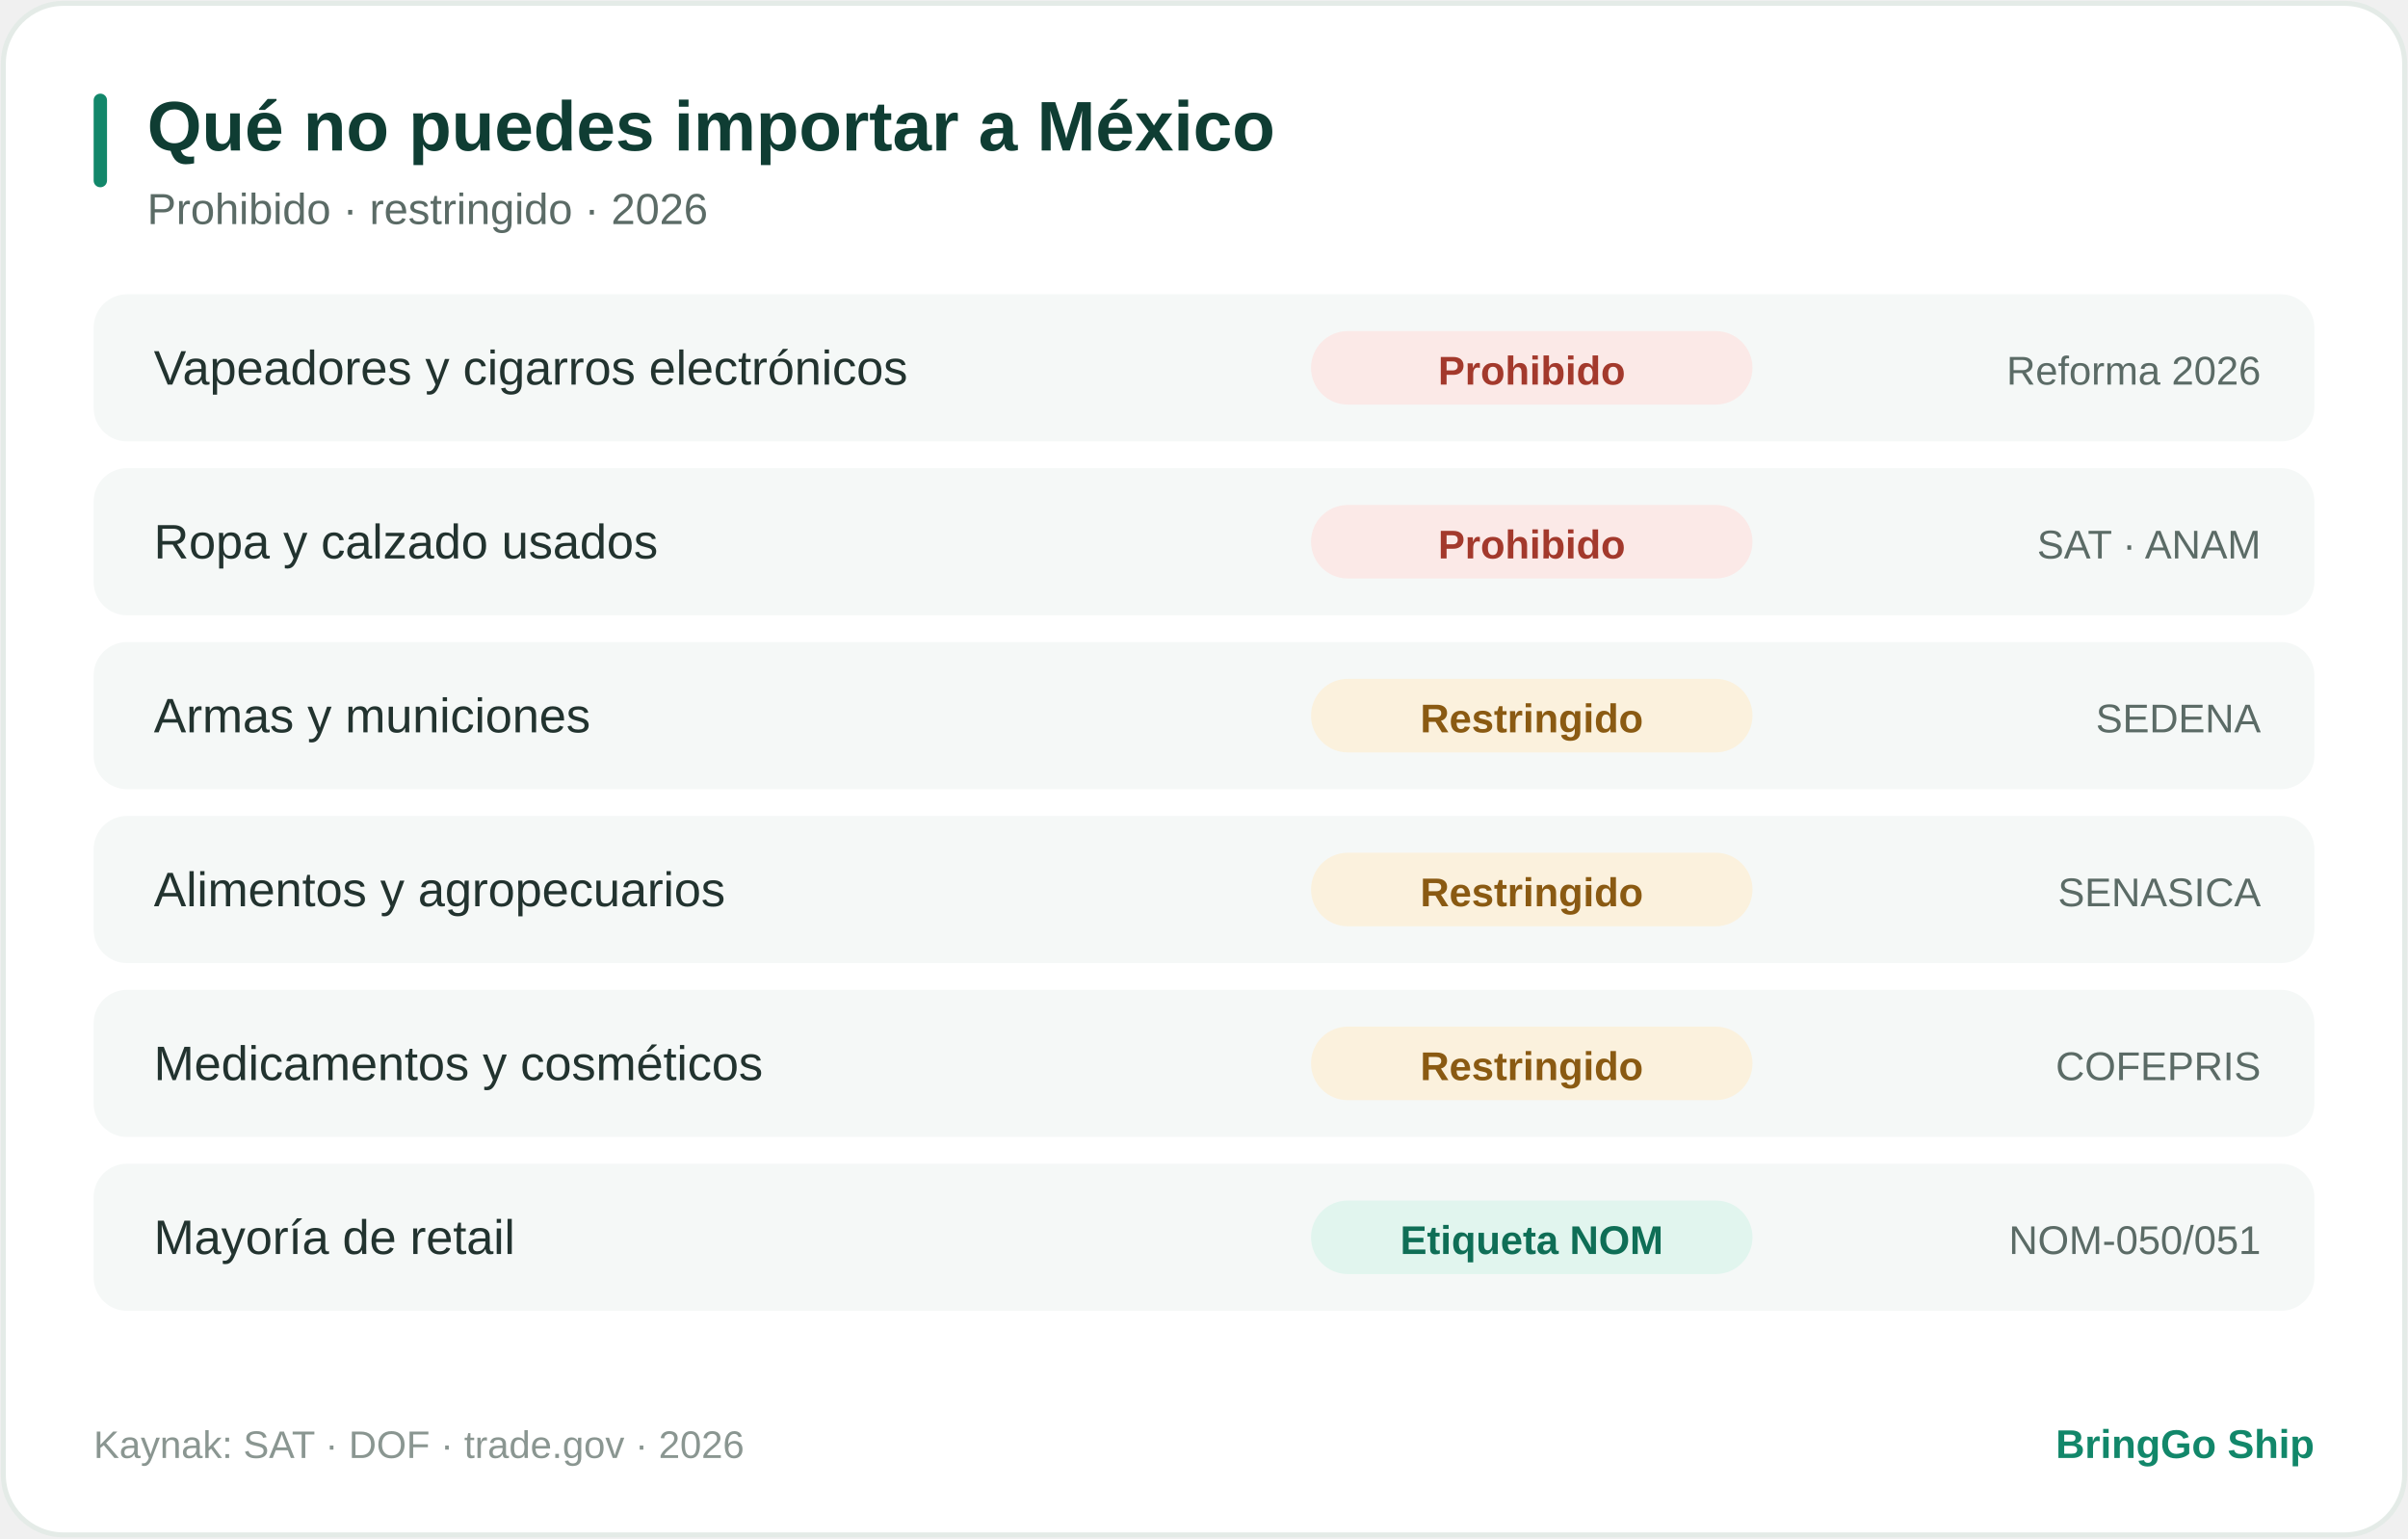
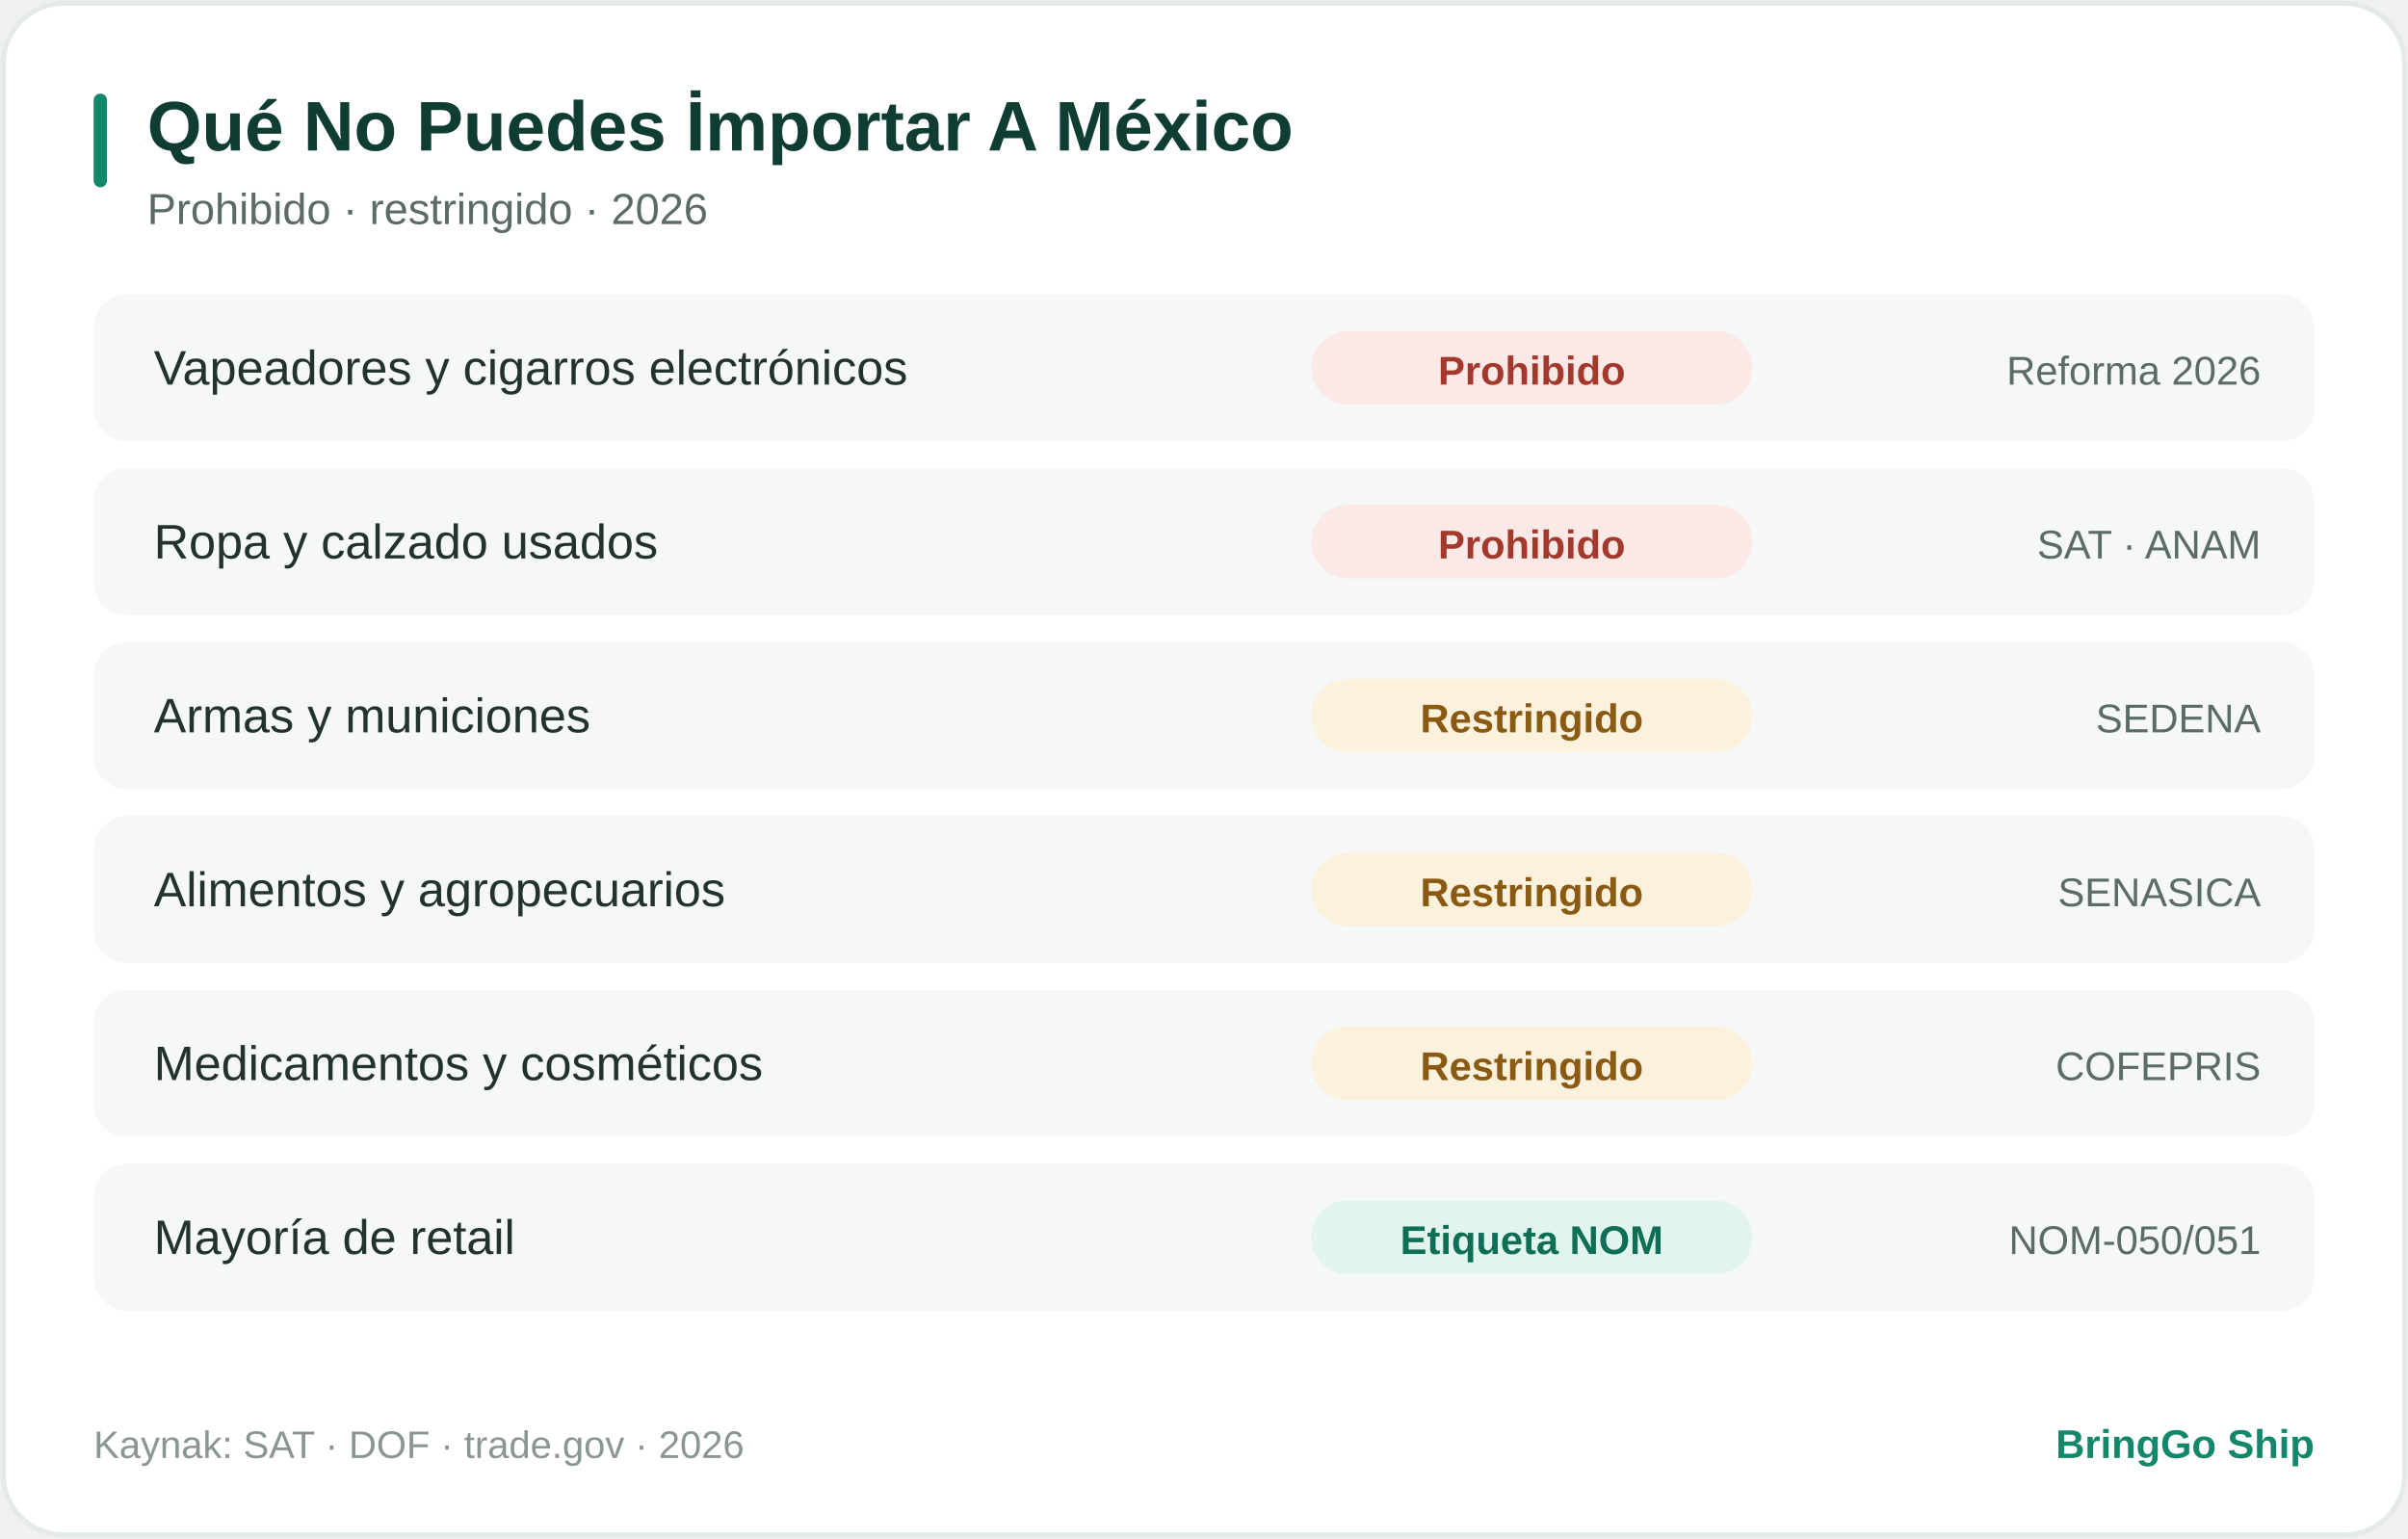
<svg xmlns="http://www.w3.org/2000/svg" width="720" height="460" viewBox="0 0 720 460" role="img">
  <style>
text{font-family:Arial,Helvetica,sans-serif}
.card{fill:#ffffff;stroke:#e4ebe7;stroke-width:1.5}
.row{fill:#f5f8f7}.pill{fill:#E1F5EE}.hi{fill:#1f9d5f}.mut{fill:#eef1f0}
.acc{fill:#12876A}.circ{fill:#12876A}.rd{fill:#fbe9e7}.am{fill:#fbf1dd}.tl{fill:#E1F5EE}.ln{stroke:#dbe6e1}
.tt{fill:#0F3D33;font-weight:bold}.ts{fill:#5b6b66}.tl2{fill:#22332f}
.tv{fill:#0F6E56;font-weight:bold}.tm{fill:#5b6b66;font-weight:bold}.tw{fill:#ffffff;font-weight:bold}
.tf{fill:#8a9691}.tb{fill:#12876A;font-weight:bold}.big{fill:#0F3D33;font-weight:bold}
.trd{fill:#a3392c;font-weight:bold}.tam{fill:#8a5a12;font-weight:bold}.ttl{fill:#0F6E56;font-weight:bold}
@media (prefers-color-scheme:dark){
.card{fill:#16211e;stroke:#2c3a35}
.row{fill:#1d2b27}.pill{fill:#123a2e}.hi{fill:#1f9d5f}.mut{fill:#28352f}
.acc{fill:#2fae7e}.circ{fill:#2fae7e}.rd{fill:#3a201c}.am{fill:#352a15}.tl{fill:#123a2e}
.tt{fill:#d7f2e6}.ts{fill:#8fa79d}.tl2{fill:#cfe0d9}
.tv{fill:#6fe0b0}.tm{fill:#9db3a9}.tw{fill:#ffffff}
.tf{fill:#6d8279}.tb{fill:#57d3a3}.big{fill:#d7f2e6}
.trd{fill:#f0a99e}.tam{fill:#e6c281}.ttl{fill:#6fe0b0}.ln{stroke:#31423c}}
</style>
  <rect x="1" y="1" width="718" height="458" rx="18" class="card" />
  <rect x="28" y="28" width="4" height="28" rx="2" class="acc" />
-   <text x="44" y="45" font-size="21" class="tt">Qué no puedes importar a México</text>
+   <text x="44" y="45" font-size="21" class="tt">Qué No Puedes İmportar A México</text>
  <text x="44" y="67" font-size="13" class="ts">Prohibido · restringido · 2026</text>
  <g transform="translate(0,88)">
    <rect x="28" y="0" width="664" height="44" rx="10" class="row" />
    <text x="46" y="27" font-size="14.5" class="tl2">Vapeadores y cigarros electrónicos</text>
    <rect x="392" y="11" width="132" height="22" rx="11" class="rd" />
    <text x="458" y="27" text-anchor="middle" font-size="12" class="trd">Prohibido</text>
    <text x="676" y="27" text-anchor="end" font-size="12" class="ts">Reforma 2026</text>
    <rect x="28" y="52" width="664" height="44" rx="10" class="row" />
    <text x="46" y="79" font-size="14.5" class="tl2">Ropa y calzado usados</text>
    <rect x="392" y="63" width="132" height="22" rx="11" class="rd" />
    <text x="458" y="79" text-anchor="middle" font-size="12" class="trd">Prohibido</text>
    <text x="676" y="79" text-anchor="end" font-size="12" class="ts">SAT · ANAM</text>
    <rect x="28" y="104" width="664" height="44" rx="10" class="row" />
    <text x="46" y="131" font-size="14.5" class="tl2">Armas y municiones</text>
    <rect x="392" y="115" width="132" height="22" rx="11" class="am" />
    <text x="458" y="131" text-anchor="middle" font-size="12" class="tam">Restringido</text>
    <text x="676" y="131" text-anchor="end" font-size="12" class="ts">SEDENA</text>
    <rect x="28" y="156" width="664" height="44" rx="10" class="row" />
    <text x="46" y="183" font-size="14.5" class="tl2">Alimentos y agropecuarios</text>
    <rect x="392" y="167" width="132" height="22" rx="11" class="am" />
    <text x="458" y="183" text-anchor="middle" font-size="12" class="tam">Restringido</text>
    <text x="676" y="183" text-anchor="end" font-size="12" class="ts">SENASICA</text>
    <rect x="28" y="208" width="664" height="44" rx="10" class="row" />
    <text x="46" y="235" font-size="14.5" class="tl2">Medicamentos y cosméticos</text>
    <rect x="392" y="219" width="132" height="22" rx="11" class="am" />
    <text x="458" y="235" text-anchor="middle" font-size="12" class="tam">Restringido</text>
    <text x="676" y="235" text-anchor="end" font-size="12" class="ts">COFEPRIS</text>
    <rect x="28" y="260" width="664" height="44" rx="10" class="row" />
    <text x="46" y="287" font-size="14.5" class="tl2">Mayoría de retail</text>
    <rect x="392" y="271" width="132" height="22" rx="11" class="tl" />
    <text x="458" y="287" text-anchor="middle" font-size="12" class="ttl">Etiqueta NOM</text>
    <text x="676" y="287" text-anchor="end" font-size="12" class="ts">NOM-050/051</text>
  </g>
  <text x="28" y="436" font-size="11.5" class="tf">Kaynak: SAT · DOF · trade.gov · 2026</text>
  <text x="692" y="436" text-anchor="end" font-size="12" class="tb">BringGo Ship</text>
</svg>
